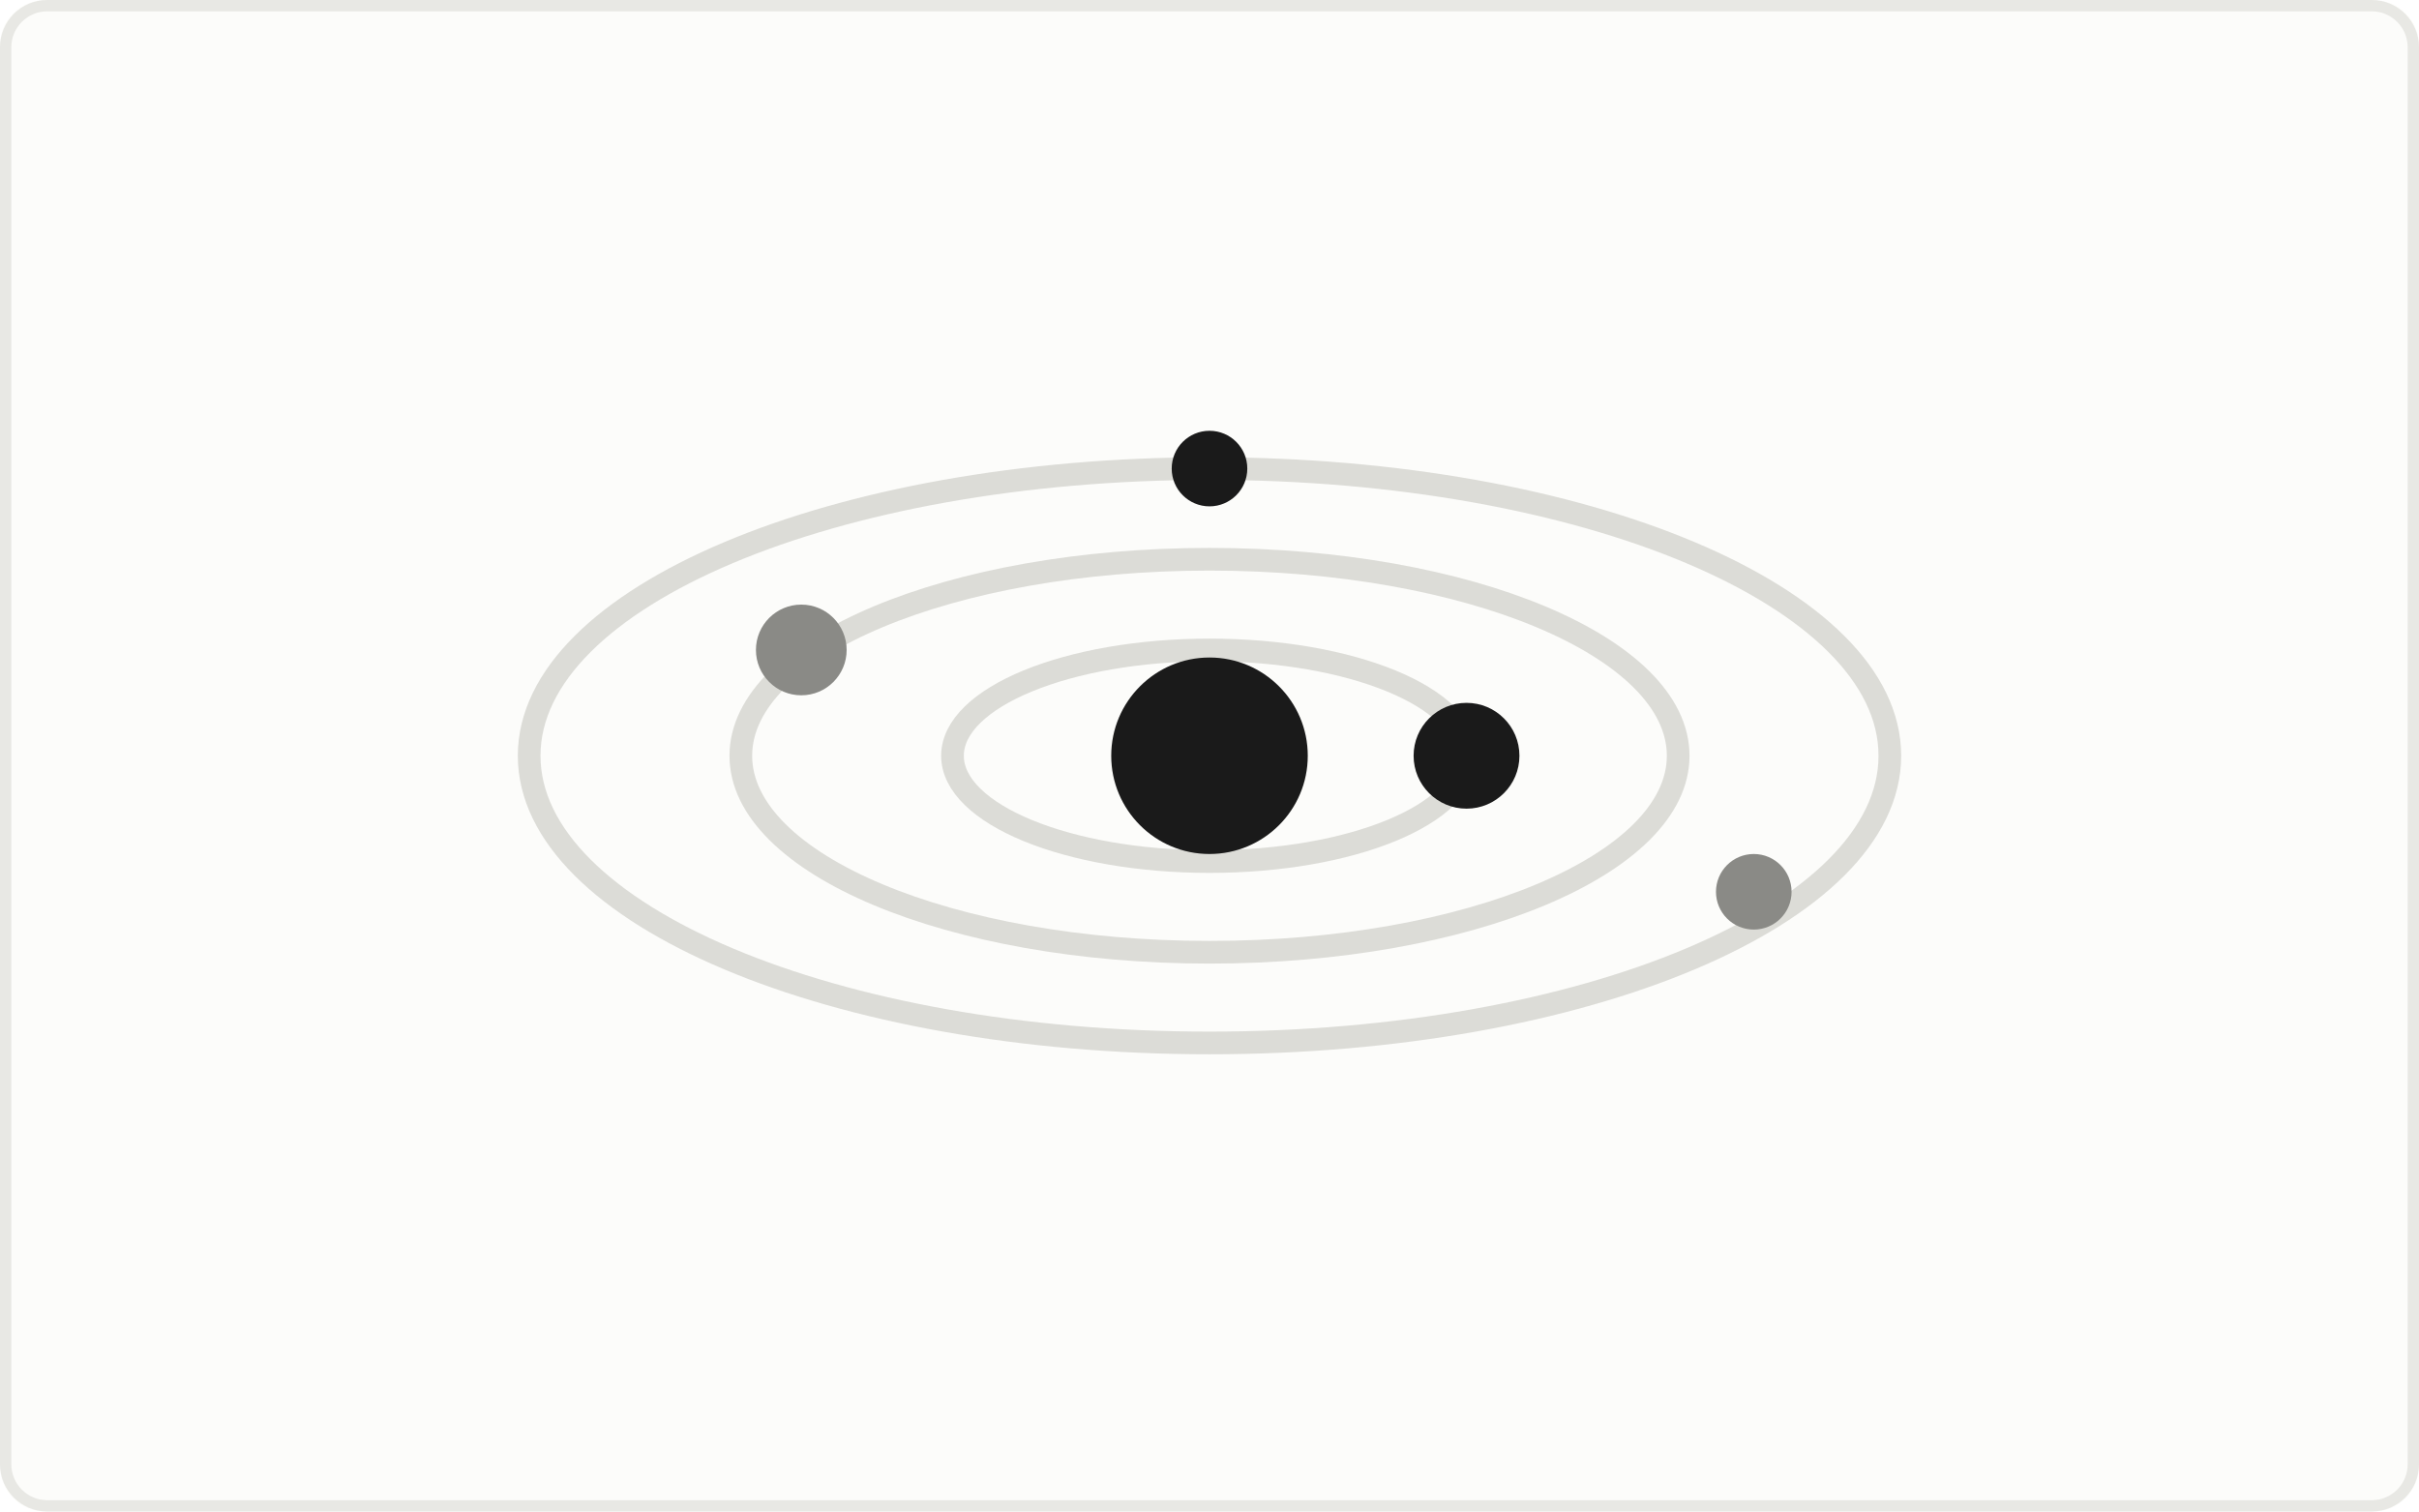
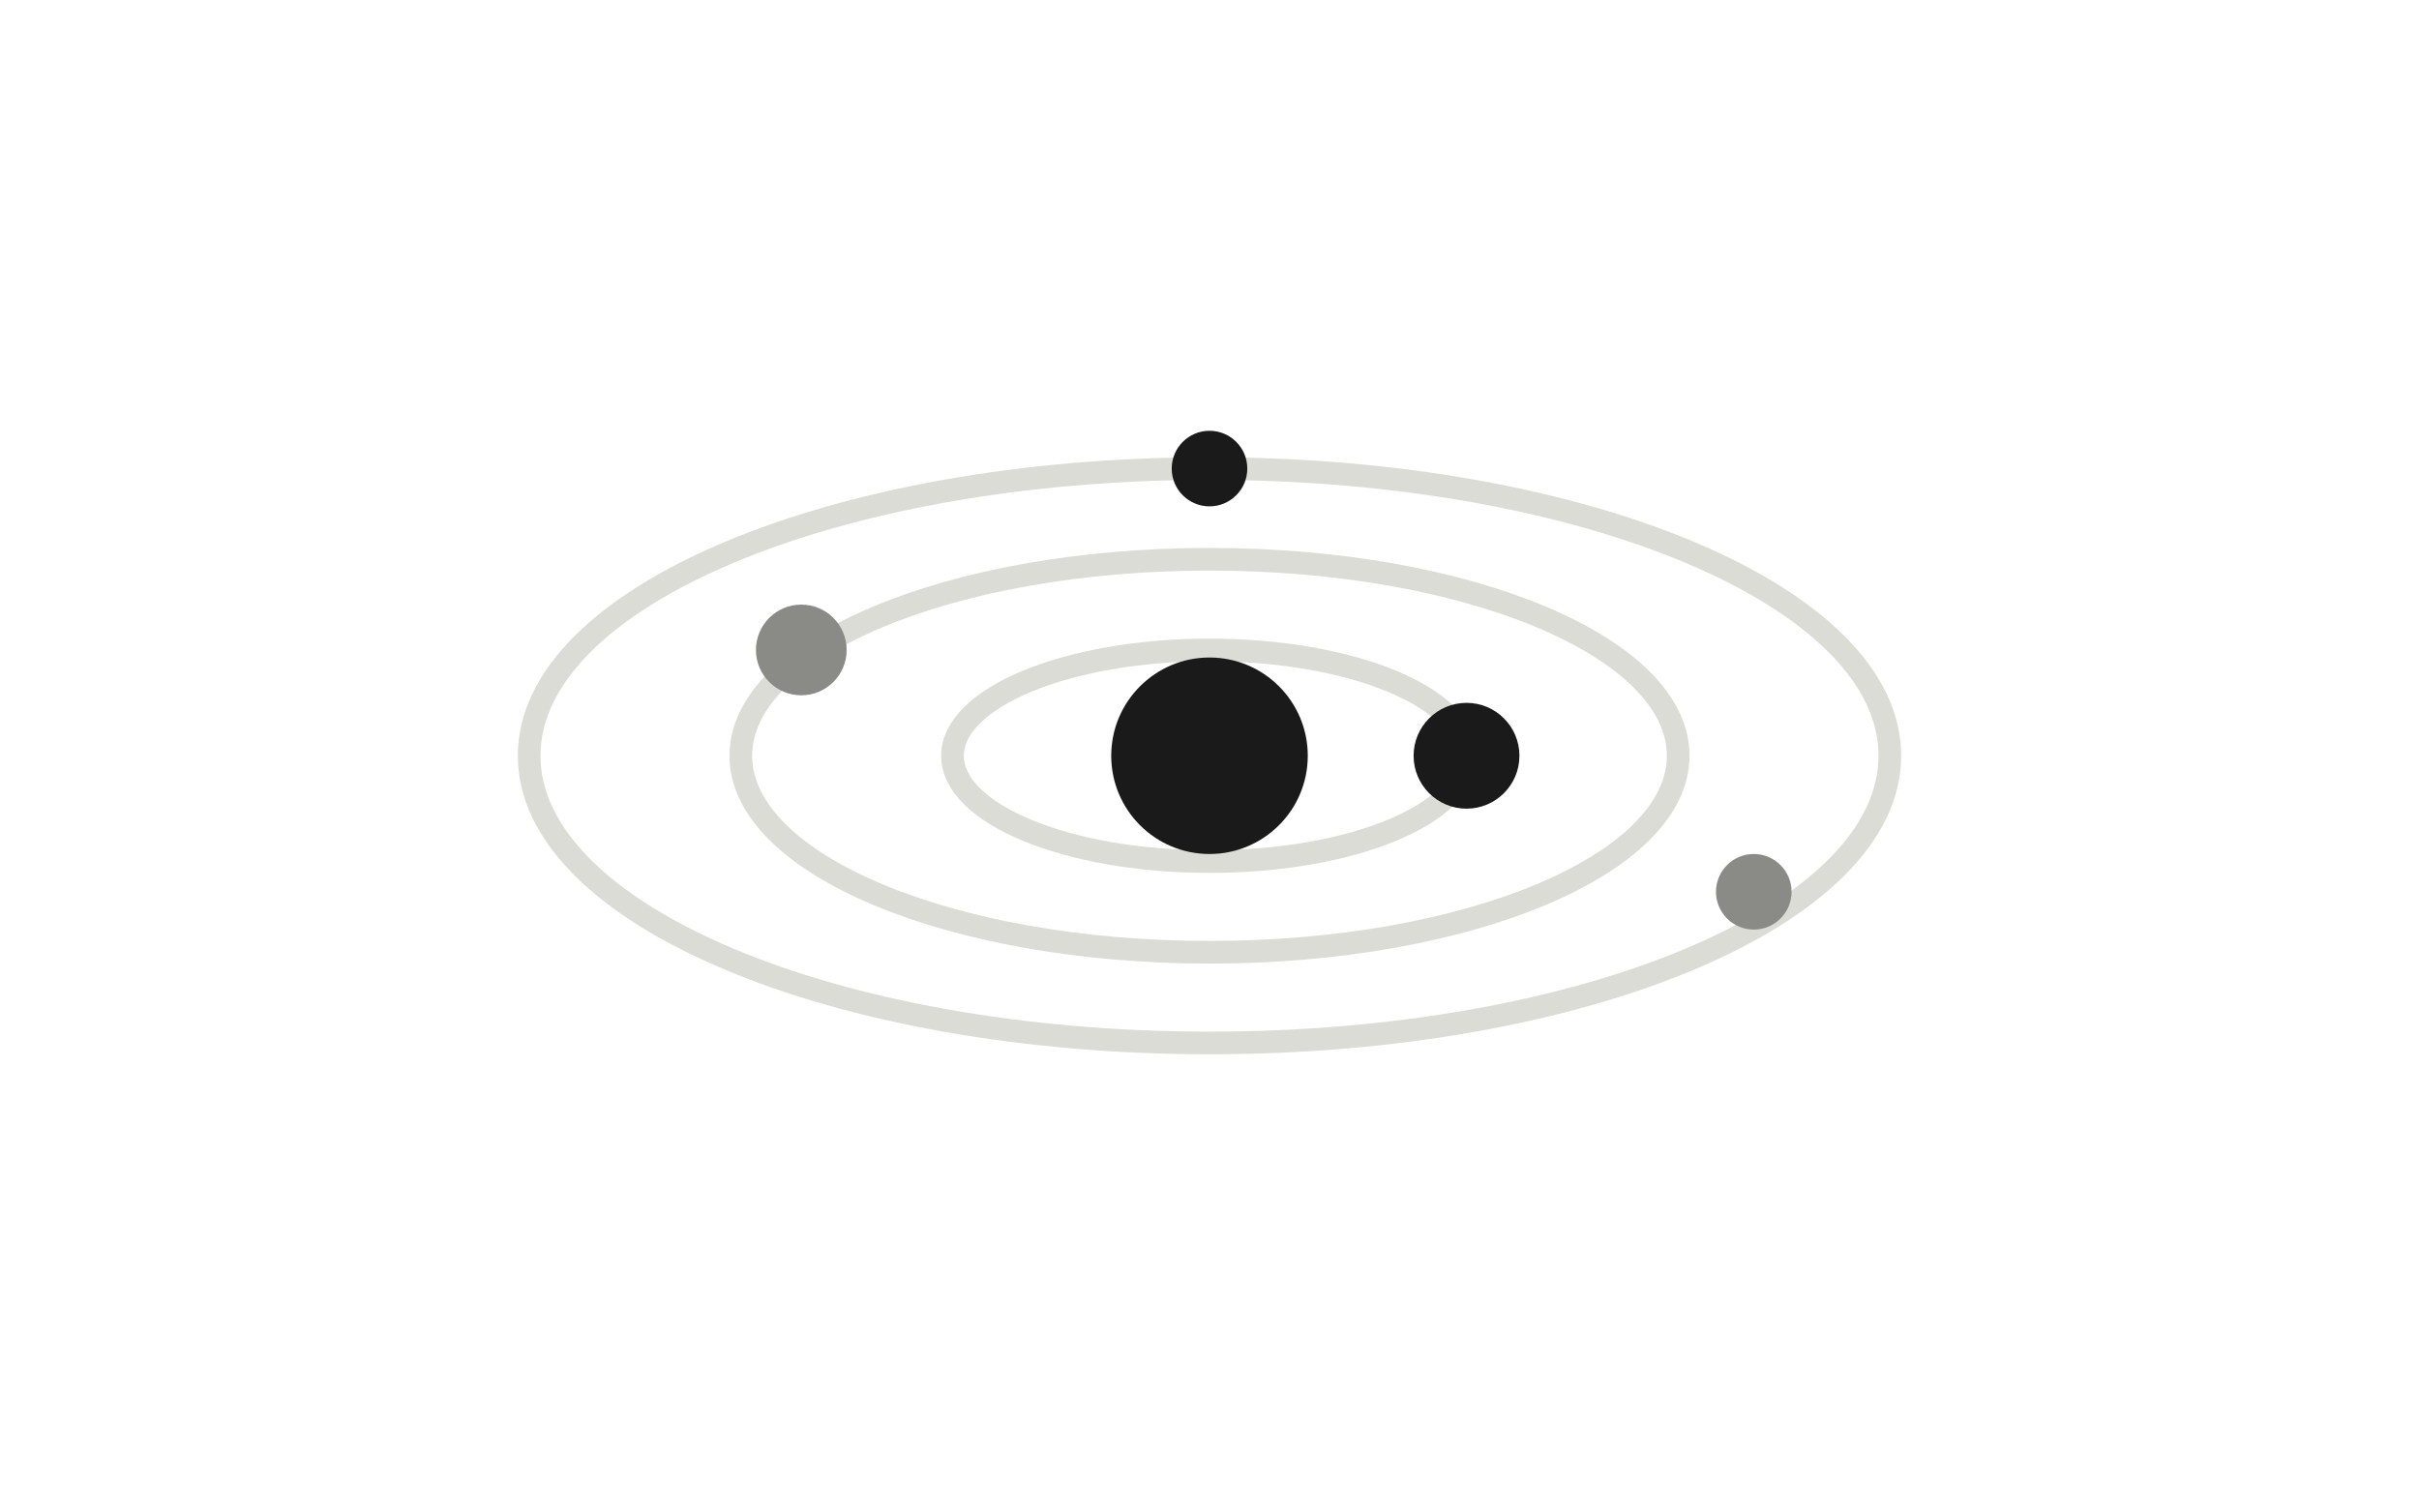
<svg xmlns="http://www.w3.org/2000/svg" viewBox="0 0 320 200" role="img" aria-label="debaterhub 3d search — placeholder thumbnail">
-   <rect width="320" height="200" rx="6" fill="#fcfcfa" />
-   <rect x="0.75" y="0.75" width="318.5" height="198.5" rx="5.5" fill="none" stroke="#e8e8e4" stroke-width="1.5" />
  <g fill="none" stroke="#dcdcd7" stroke-width="3">
    <ellipse cx="160" cy="100" rx="34" ry="14" />
    <ellipse cx="160" cy="100" rx="62" ry="26" />
    <ellipse cx="160" cy="100" rx="90" ry="38" />
  </g>
  <circle cx="160" cy="100" r="13" fill="#1a1a1a" />
  <circle cx="194" cy="100" r="7" fill="#1a1a1a" />
  <circle cx="106" cy="86" r="6" fill="#8a8a86" />
  <circle cx="232" cy="118" r="5" fill="#8a8a86" />
  <circle cx="160" cy="62" r="5" fill="#1a1a1a" />
</svg>
